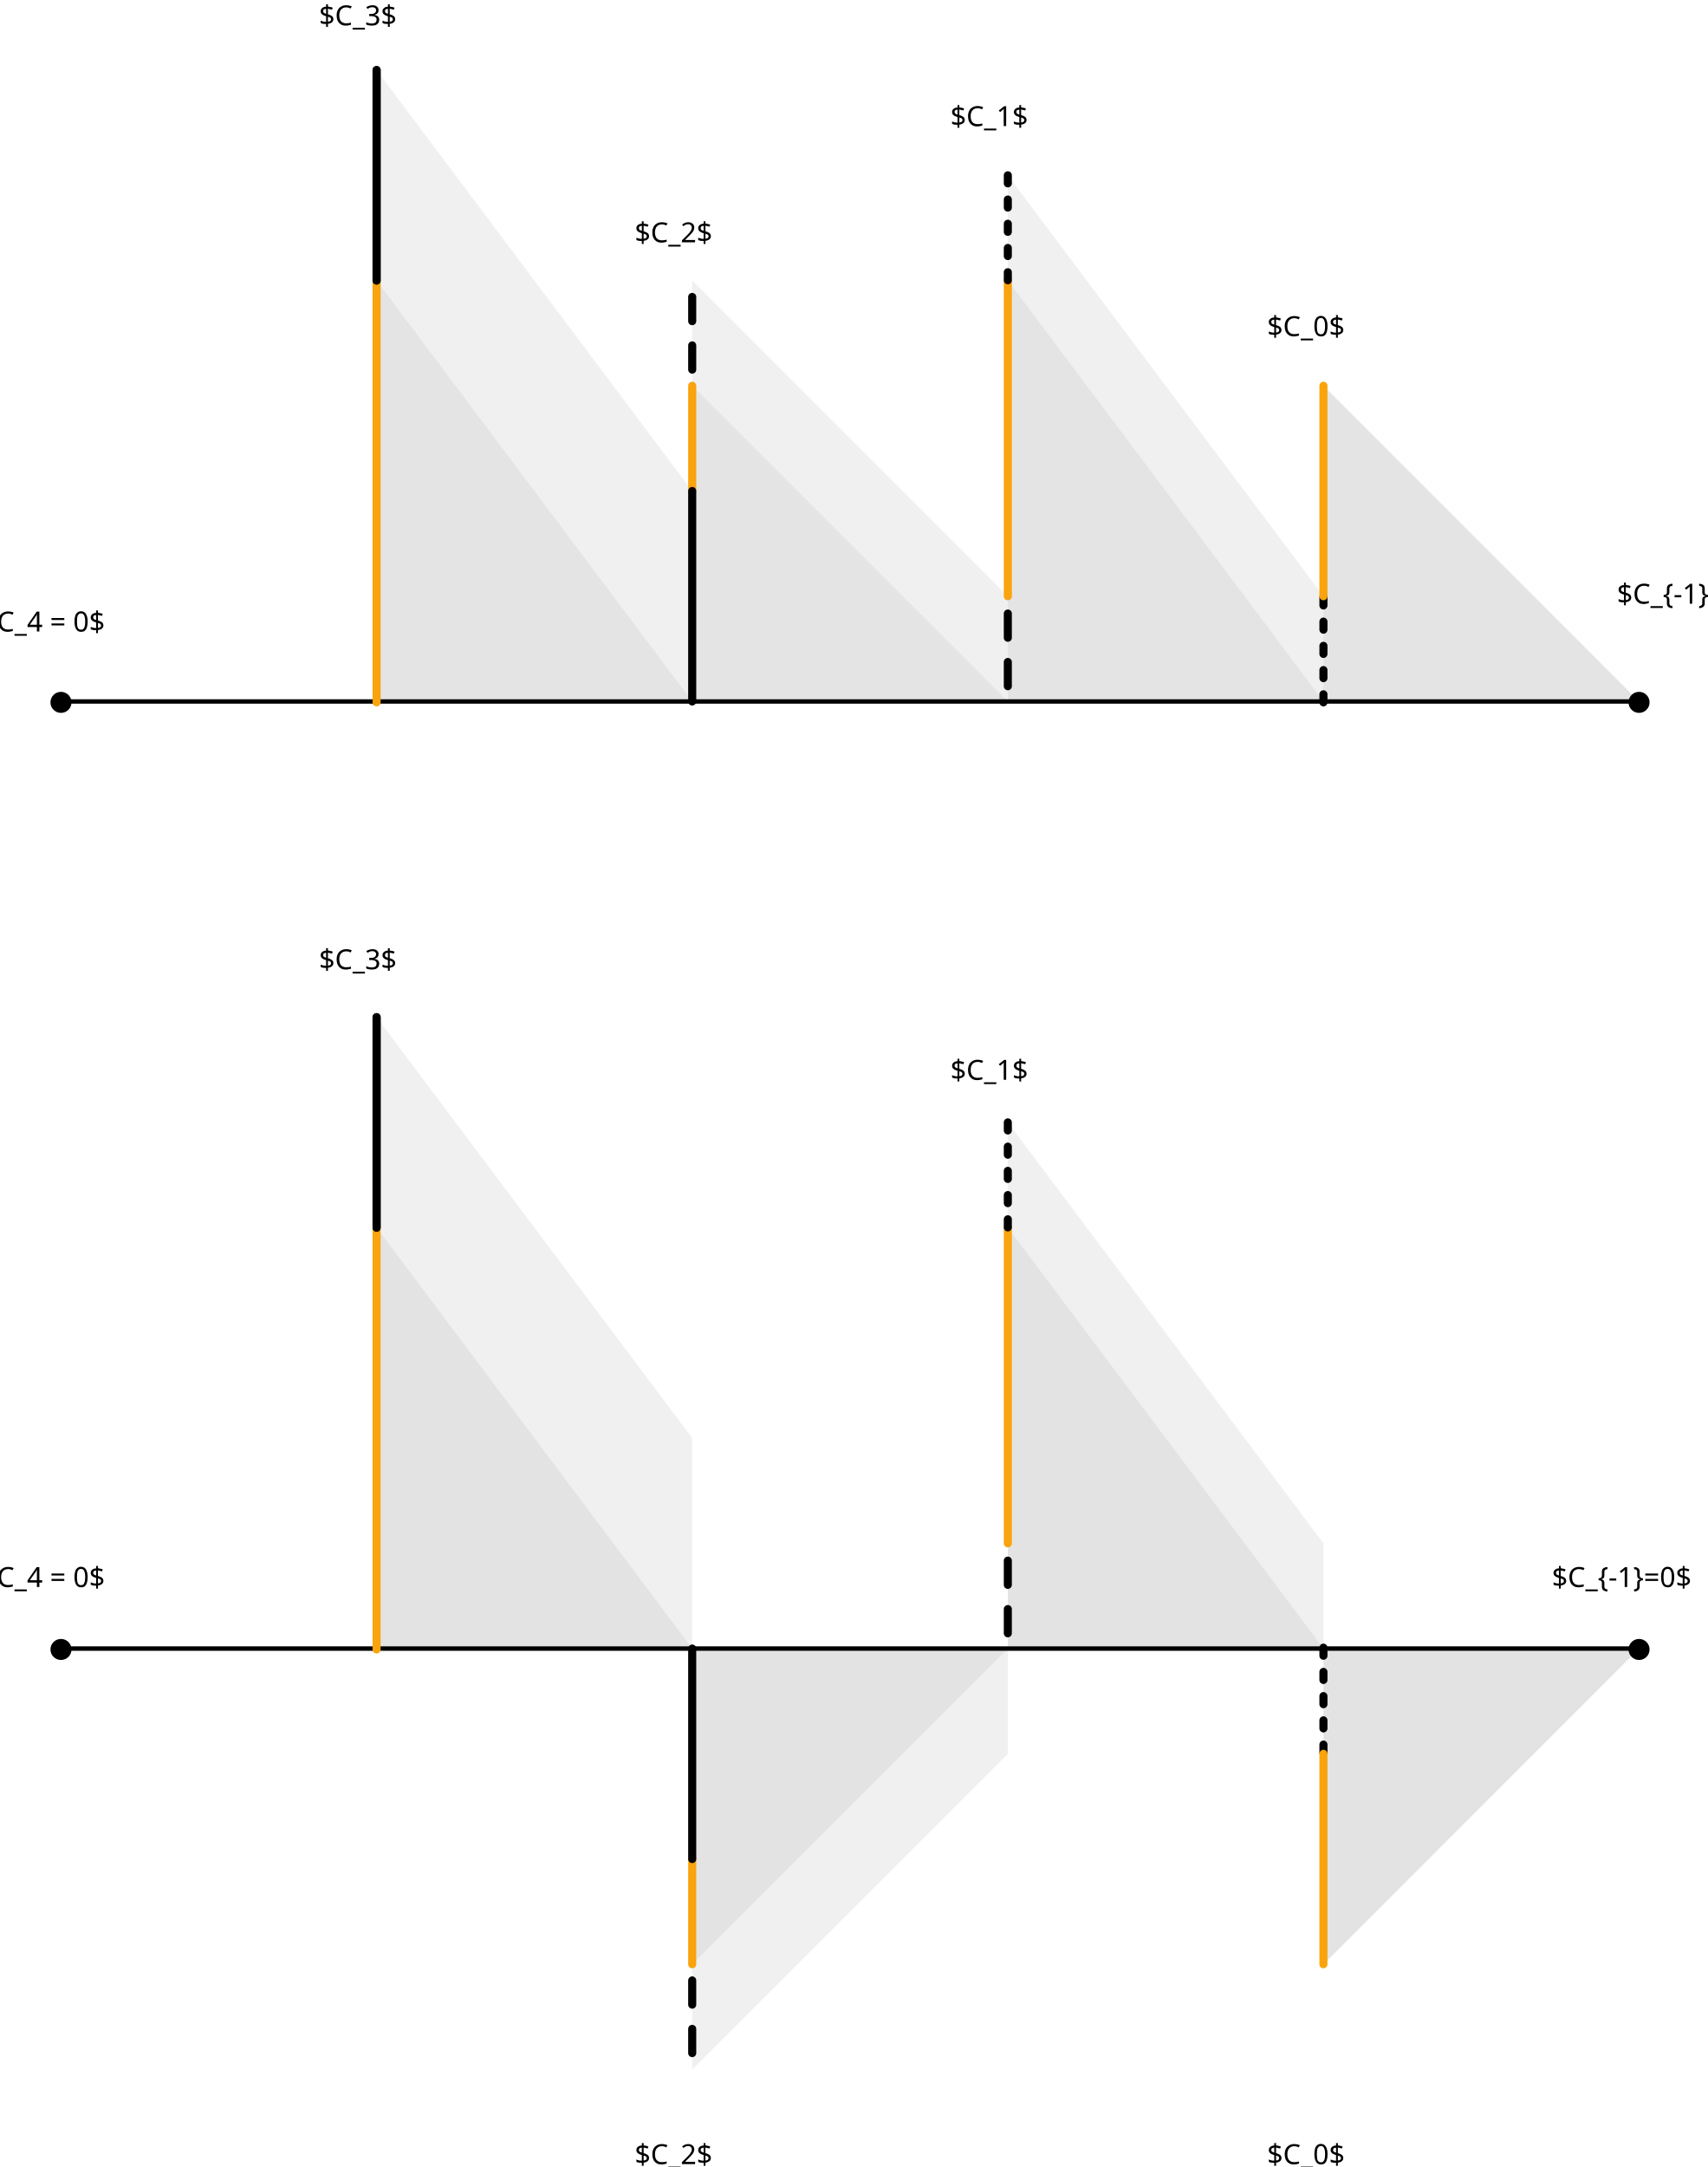
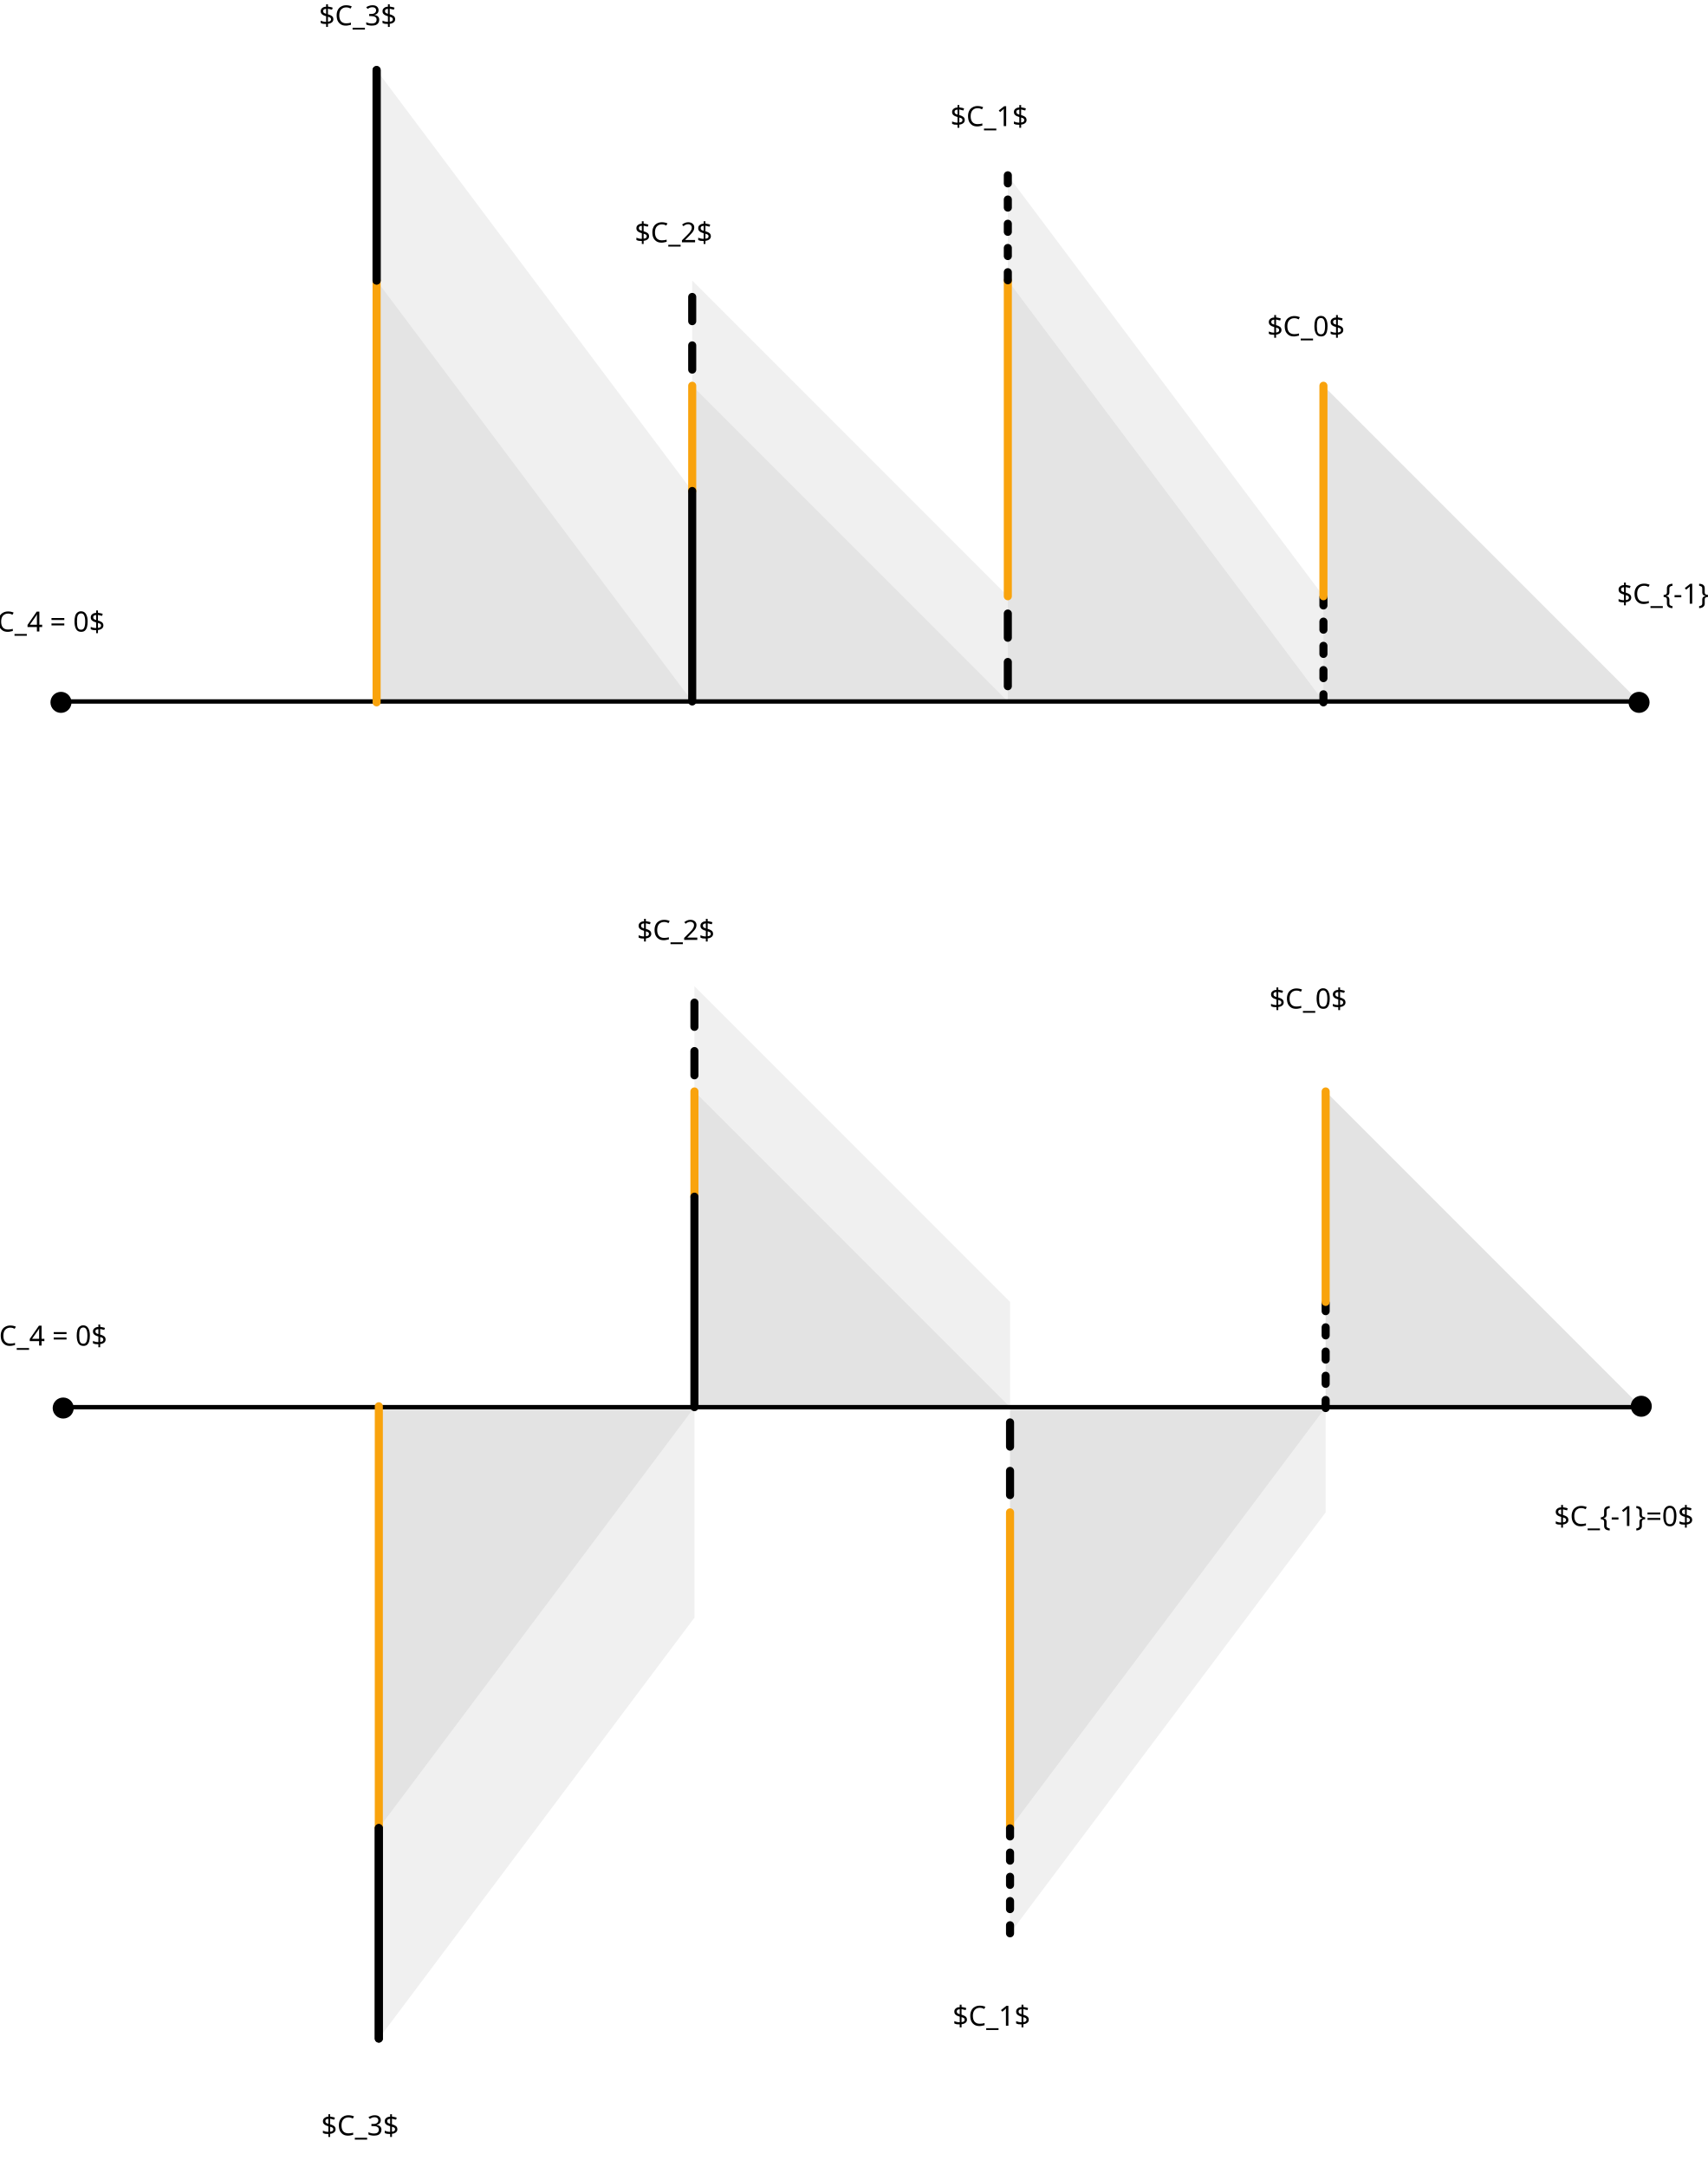
<svg xmlns="http://www.w3.org/2000/svg" width="162.343mm" height="205.924mm" viewBox="0 0 162.343 205.924" version="1.1" id="svg8">
  <defs id="defs2">
    <marker markerWidth="0.911" markerHeight="1.69" style="overflow:visible;stroke:#000000" refX="0" refY="0" orient="auto-start-reverse" id="marker-arrow-0.5308">
      <g id="g1026" transform="scale(2.153529)">
        <path id="path1024" style="fill:none;stroke:#000000;stroke-width:0.6;stroke-linecap:round;stroke-linejoin:round;stroke-miterlimit:10;stroke-dasharray:none;stroke-opacity:1" d="M -1.554,2.072 C -1.425,1.295 0,0.13 0.389,0 0,-0.13 -1.425,-1.295 -1.554,-2.072" />
      </g>
    </marker>
    <marker markerWidth="0.911" markerHeight="1.69" style="overflow:visible;stroke:#000000" refX="0" refY="0" orient="auto-start-reverse" id="marker-arrow-0.5308-3">
      <g id="g1050" transform="scale(2.153529)">
        <path id="path1048" style="fill:none;stroke:#000000;stroke-width:0.6;stroke-linecap:round;stroke-linejoin:round;stroke-miterlimit:10;stroke-dasharray:none;stroke-opacity:1" d="M -1.554,2.072 C -1.425,1.295 0,0.13 0.389,0 0,-0.13 -1.425,-1.295 -1.554,-2.072" />
      </g>
    </marker>
  </defs>
  <g id="layer1" transform="translate(-4.203584,-200.3417)">
    <g id="g1641" style="opacity:0.491">
      <g id="g1615">
        <path style="color:#000000;overflow:visible;opacity:1;vector-effect:none;fill:#000000;fill-opacity:0.12;stroke:none;stroke-width:0.14;stroke-linecap:round;stroke-linejoin:bevel;stroke-miterlimit:4;stroke-dasharray:1.053, 1.053;stroke-dashoffset:0;stroke-opacity:1;marker-start:none;marker-end:none" d="m 40,207 30,40 v 20 h -30 z" id="path1563" />
        <path id="path1605" d="m 40,227 30,40 h -30 z" style="color:#000000;overflow:visible;opacity:1;vector-effect:none;fill:#000000;fill-opacity:0.12;stroke:none;stroke-width:0.14;stroke-linecap:round;stroke-linejoin:bevel;stroke-miterlimit:4;stroke-dasharray:1.053, 1.053;stroke-dashoffset:0;stroke-opacity:1;marker-start:none;marker-end:none" />
      </g>
      <g id="g1619">
        <path style="color:#000000;overflow:visible;opacity:1;vector-effect:none;fill:#000000;fill-opacity:0.12;stroke:none;stroke-width:0.14;stroke-linecap:round;stroke-linejoin:bevel;stroke-miterlimit:4;stroke-dasharray:none;stroke-dashoffset:0;stroke-opacity:1;marker-start:none;marker-end:none" d="m 70,227 30,30 v 10 H 70 Z" id="path1591" />
        <path style="color:#000000;overflow:visible;opacity:1;vector-effect:none;fill:#000000;fill-opacity:0.12;stroke:none;stroke-width:0.14;stroke-linecap:round;stroke-linejoin:bevel;stroke-miterlimit:4;stroke-dasharray:1.053, 1.053;stroke-dashoffset:0;stroke-opacity:1;marker-start:none;marker-end:none" d="m 70,237 30,30 H 70 Z" id="path1607" />
      </g>
      <g id="g1623">
        <path id="path1601" d="m 100,217 30,40 v 10 h -30 z" style="color:#000000;overflow:visible;opacity:1;vector-effect:none;fill:#000000;fill-opacity:0.12;stroke:none;stroke-width:0.14;stroke-linecap:round;stroke-linejoin:bevel;stroke-miterlimit:4;stroke-dasharray:none;stroke-dashoffset:0;stroke-opacity:1;marker-start:none;marker-end:none" />
        <path id="path1609" d="m 100,227 30,40 h -30 z" style="color:#000000;overflow:visible;opacity:1;vector-effect:none;fill:#000000;fill-opacity:0.12;stroke:none;stroke-width:0.14;stroke-linecap:round;stroke-linejoin:bevel;stroke-miterlimit:4;stroke-dasharray:1.053, 1.053;stroke-dashoffset:0;stroke-opacity:1;marker-start:none;marker-end:none" />
      </g>
      <g id="g1627">
        <path style="color:#000000;overflow:visible;opacity:1;vector-effect:none;fill:#000000;fill-opacity:0.12;stroke:none;stroke-width:0.14;stroke-linecap:round;stroke-linejoin:bevel;stroke-miterlimit:4;stroke-dasharray:none;stroke-dashoffset:0;stroke-opacity:1;marker-start:none;marker-end:none" d="m 130,237 30,30 h -30 z" id="path1603" />
        <path style="color:#000000;overflow:visible;opacity:1;vector-effect:none;fill:#000000;fill-opacity:0.12;stroke:none;stroke-width:0.14;stroke-linecap:round;stroke-linejoin:bevel;stroke-miterlimit:4;stroke-dasharray:1.053, 1.053;stroke-dashoffset:0;stroke-opacity:1;marker-start:none;marker-end:none" d="m 130,237 30,30 h -30 z" id="path1611" />
      </g>
    </g>
    <path style="color:#000000;overflow:visible;opacity:1;vector-effect:none;fill:none;fill-opacity:1;stroke:#000000;stroke-width:0.421;stroke-linecap:round;stroke-linejoin:bevel;stroke-miterlimit:4;stroke-dasharray:none;stroke-dashoffset:0;stroke-opacity:1;marker-start:none;marker-end:none" d="M 10,267 H 160" id="path820" />
    <text id="text826" xml:space="preserve" style="font-size:2.646px;font-family:'Iosevka Term';-inkscape-font-specification:'Iosevka Term, Normal';text-align:center;text-anchor:middle;fill:#000000;fill-opacity:1;stroke:none;stroke-width:0.265" y="223.368" x="69.955">
      <tspan id="tspan824" x="69.955" y="223.368" style="text-align:center;text-anchor:middle;stroke-width:0.265">$C_2$</tspan>
    </text>
    <path id="path946" d="m 70,237 v -10" style="color:#000000;overflow:visible;opacity:1;vector-effect:none;fill:none;fill-opacity:1;stroke:#000000;stroke-width:0.767;stroke-linecap:round;stroke-linejoin:bevel;stroke-miterlimit:4;stroke-dasharray:2.302, 2.302;stroke-dashoffset:7.673;stroke-opacity:1;marker-start:none;marker-end:none" />
    <path style="color:#000000;overflow:visible;opacity:1;vector-effect:none;fill:none;fill-opacity:1;stroke:#000000;stroke-width:0.767;stroke-linecap:round;stroke-linejoin:bevel;stroke-miterlimit:4;stroke-dasharray:2.302, 2.302;stroke-dashoffset:7.673;stroke-opacity:1;marker-start:none;marker-end:none" d="m 100,267.085 v -10.085" id="path948" />
    <path id="path950" d="m 130,267.085 v -10.085" style="color:#000000;overflow:visible;opacity:1;vector-effect:none;fill:none;fill-opacity:1;stroke:#000000;stroke-width:0.767;stroke-linecap:round;stroke-linejoin:bevel;stroke-miterlimit:4;stroke-dasharray:0.767, 1.535;stroke-dashoffset:0;stroke-opacity:1;marker-start:none;marker-end:none" />
    <circle id="path952" style="fill:#000000;stroke:none" cx="10" cy="267.085" r="1" />
    <circle id="path954" style="fill:#000000;stroke:none" cx="160" cy="267.085" r="1" />
    <text x="99.964" y="212.326" style="font-size:2.646px;font-family:'Iosevka Term';-inkscape-font-specification:'Iosevka Term, Normal';text-align:center;text-anchor:middle;fill:#000000;fill-opacity:1;stroke:none;stroke-width:0.265" xml:space="preserve" id="text972">
      <tspan style="text-align:center;text-anchor:middle;stroke-width:0.265" y="212.326" x="99.964" id="tspan970">$C_1$</tspan>
    </text>
    <text id="text976" xml:space="preserve" style="font-size:2.646px;font-family:'Iosevka Term';-inkscape-font-specification:'Iosevka Term, Normal';text-align:center;text-anchor:middle;fill:#000000;fill-opacity:1;stroke:none;stroke-width:0.265" y="232.282" x="130.068">
      <tspan id="tspan974" x="130.068" y="232.282" style="text-align:center;text-anchor:middle;stroke-width:0.265">$C_0$</tspan>
    </text>
    <text x="166.258" y="257.707" style="font-size:2.646px;font-family:'Iosevka Term';-inkscape-font-specification:'Iosevka Term, Normal';text-align:center;text-anchor:middle;fill:#000000;fill-opacity:1;stroke:none;stroke-width:0.265" xml:space="preserve" id="text980">
      <tspan style="text-align:center;text-anchor:middle;stroke-width:0.265" y="257.707" x="166.258" id="tspan978">$C_{-1}=0$</tspan>
    </text>
    <text x="39.945" y="202.747" style="font-size:2.646px;font-family:'Iosevka Term';-inkscape-font-specification:'Iosevka Term, Normal';text-align:center;text-anchor:middle;fill:#000000;fill-opacity:1;stroke:none;stroke-width:0.265" xml:space="preserve" id="text984">
      <tspan style="text-align:center;text-anchor:middle;stroke-width:0.265" y="202.747" x="39.945" id="tspan982">$C_3$</tspan>
    </text>
    <text id="text988" xml:space="preserve" style="font-size:2.646px;font-family:'Iosevka Term';-inkscape-font-specification:'Iosevka Term, Normal';text-align:center;text-anchor:middle;fill:#000000;fill-opacity:1;stroke:none;stroke-width:0.265" y="260.353" x="10.011">
      <tspan id="tspan986" x="10.011" y="260.353" style="text-align:center;text-anchor:middle;stroke-width:0.265">$C_4 = 0$</tspan>
    </text>
    <path style="color:#000000;overflow:visible;opacity:1;vector-effect:none;fill:none;fill-opacity:1;stroke:#f9a30d;stroke-width:0.767;stroke-linecap:round;stroke-linejoin:bevel;stroke-miterlimit:4;stroke-dasharray:none;stroke-dashoffset:0;stroke-opacity:1;marker-start:none;marker-end:none" d="m 40,227 v 40.085" id="path990" />
    <path style="color:#000000;overflow:visible;opacity:1;vector-effect:none;fill:none;fill-opacity:1;stroke:#f9a30d;stroke-width:0.767;stroke-linecap:round;stroke-linejoin:bevel;stroke-miterlimit:4;stroke-dasharray:none;stroke-dashoffset:0;stroke-opacity:1;marker-start:none;marker-end:none" d="m 70,237 v 10" id="path1089" />
    <path style="color:#000000;overflow:visible;opacity:1;vector-effect:none;fill:none;fill-opacity:1;stroke:#f9a30d;stroke-width:0.767;stroke-linecap:round;stroke-linejoin:bevel;stroke-miterlimit:4;stroke-dasharray:none;stroke-dashoffset:0;stroke-opacity:1;marker-start:none;marker-end:none" d="m 100,227 v 30" id="path1091" />
    <path style="color:#000000;overflow:visible;opacity:1;vector-effect:none;fill:none;fill-opacity:1;stroke:#f9a30d;stroke-width:0.767;stroke-linecap:round;stroke-linejoin:bevel;stroke-miterlimit:4;stroke-dasharray:none;stroke-dashoffset:0;stroke-opacity:1;marker-start:none;marker-end:none" d="m 130,237 v 20" id="path1093" />
-     <text x="69.955" y="405.993" style="font-size:2.646px;font-family:'Iosevka Term';-inkscape-font-specification:'Iosevka Term, Normal';text-align:center;text-anchor:middle;fill:#000000;fill-opacity:1;stroke:none;stroke-width:0.265" xml:space="preserve" id="text1149">
-       <tspan style="text-align:center;text-anchor:middle;stroke-width:0.265" y="405.993" x="69.955" id="tspan1147">$C_2$</tspan>
+     <text x="70.166" y="289.658" style="font-size:2.646px;font-family:'Iosevka Term';-inkscape-font-specification:'Iosevka Term, Normal';text-align:center;text-anchor:middle;fill:#000000;fill-opacity:1;stroke:none;stroke-width:0.265" xml:space="preserve" id="text1149">
+       <tspan style="text-align:center;text-anchor:middle;stroke-width:0.265" y="289.658" x="70.166" id="tspan1147">$C_2$</tspan>
    </text>
-     <text id="text1179" xml:space="preserve" style="font-size:2.646px;font-family:'Iosevka Term';-inkscape-font-specification:'Iosevka Term, Normal';text-align:center;text-anchor:middle;fill:#000000;fill-opacity:1;stroke:none;stroke-width:0.265" y="302.956" x="99.964">
-       <tspan id="tspan1177" x="99.964" y="302.956" style="text-align:center;text-anchor:middle;stroke-width:0.265">$C_1$</tspan>
+     <text id="text1179" xml:space="preserve" style="font-size:2.646px;font-family:'Iosevka Term';-inkscape-font-specification:'Iosevka Term, Normal';text-align:center;text-anchor:middle;fill:#000000;fill-opacity:1;stroke:none;stroke-width:0.265" y="392.839" x="100.175">
+       <tspan id="tspan1177" x="100.175" y="392.839" style="text-align:center;text-anchor:middle;stroke-width:0.265">$C_1$</tspan>
    </text>
-     <text x="130.068" y="405.993" style="font-size:2.646px;font-family:'Iosevka Term';-inkscape-font-specification:'Iosevka Term, Normal';text-align:center;text-anchor:middle;fill:#000000;fill-opacity:1;stroke:none;stroke-width:0.265" xml:space="preserve" id="text1183">
-       <tspan style="text-align:center;text-anchor:middle;stroke-width:0.265" y="405.993" x="130.068" id="tspan1181">$C_0$</tspan>
+     <text x="130.279" y="296.177" style="font-size:2.646px;font-family:'Iosevka Term';-inkscape-font-specification:'Iosevka Term, Normal';text-align:center;text-anchor:middle;fill:#000000;fill-opacity:1;stroke:none;stroke-width:0.265" xml:space="preserve" id="text1183">
+       <tspan style="text-align:center;text-anchor:middle;stroke-width:0.265" y="296.177" x="130.279" id="tspan1181">$C_0$</tspan>
    </text>
-     <text id="text1187" xml:space="preserve" style="font-size:2.646px;font-family:'Iosevka Term';-inkscape-font-specification:'Iosevka Term, Normal';text-align:center;text-anchor:middle;fill:#000000;fill-opacity:1;stroke:none;stroke-width:0.265" y="351.148" x="160.077">
-       <tspan id="tspan1185" x="160.077" y="351.148" style="text-align:center;text-anchor:middle;stroke-width:0.265">$C_{-1}=0$</tspan>
+     <text id="text1187" xml:space="preserve" style="font-size:2.646px;font-family:'Iosevka Term';-inkscape-font-specification:'Iosevka Term, Normal';text-align:center;text-anchor:middle;fill:#000000;fill-opacity:1;stroke:none;stroke-width:0.265" y="345.353" x="160.288">
+       <tspan id="tspan1185" x="160.288" y="345.353" style="text-align:center;text-anchor:middle;stroke-width:0.265">$C_{-1}=0$</tspan>
    </text>
-     <text id="text1191" xml:space="preserve" style="font-size:2.646px;font-family:'Iosevka Term';-inkscape-font-specification:'Iosevka Term, Normal';text-align:center;text-anchor:middle;fill:#000000;fill-opacity:1;stroke:none;stroke-width:0.265" y="292.446" x="39.945">
-       <tspan id="tspan1189" x="39.945" y="292.446" style="text-align:center;text-anchor:middle;stroke-width:0.265">$C_3$</tspan>
+     <text id="text1191" xml:space="preserve" style="font-size:2.646px;font-family:'Iosevka Term';-inkscape-font-specification:'Iosevka Term, Normal';text-align:center;text-anchor:middle;fill:#000000;fill-opacity:1;stroke:none;stroke-width:0.265" y="403.256" x="40.156">
+       <tspan id="tspan1189" x="40.156" y="403.256" style="text-align:center;text-anchor:middle;stroke-width:0.265">$C_3$</tspan>
    </text>
-     <text x="10.011" y="351.148" style="font-size:2.646px;font-family:'Iosevka Term';-inkscape-font-specification:'Iosevka Term, Normal';text-align:center;text-anchor:middle;fill:#000000;fill-opacity:1;stroke:none;stroke-width:0.265" xml:space="preserve" id="text1195">
-       <tspan style="text-align:center;text-anchor:middle;stroke-width:0.265" y="351.148" x="10.011" id="tspan1193">$C_4 = 0$</tspan>
+     <text x="10.222" y="328.208" style="font-size:2.646px;font-family:'Iosevka Term';-inkscape-font-specification:'Iosevka Term, Normal';text-align:center;text-anchor:middle;fill:#000000;fill-opacity:1;stroke:none;stroke-width:0.265" xml:space="preserve" id="text1195">
+       <tspan style="text-align:center;text-anchor:middle;stroke-width:0.265" y="328.208" x="10.222" id="tspan1193">$C_4 = 0$</tspan>
    </text>
    <path style="color:#000000;overflow:visible;opacity:1;vector-effect:none;fill:none;fill-opacity:1;stroke:#000000;stroke-width:0.767;stroke-linecap:round;stroke-linejoin:bevel;stroke-miterlimit:4;stroke-dasharray:none;stroke-dashoffset:0;stroke-opacity:1;marker-start:none;marker-end:none" d="m 40,227 v -20" id="path1333" />
    <path id="path1359" d="m 40,227 v -20" style="color:#000000;overflow:visible;opacity:1;vector-effect:none;fill:none;fill-opacity:1;stroke:#000000;stroke-width:0.767;stroke-linecap:round;stroke-linejoin:bevel;stroke-miterlimit:4;stroke-dasharray:none;stroke-dashoffset:0;stroke-opacity:1;marker-start:none;marker-end:none" />
    <path id="path1359-7" d="m 70,267 v -20" style="color:#000000;overflow:visible;opacity:1;vector-effect:none;fill:none;fill-opacity:1;stroke:#000000;stroke-width:0.767;stroke-linecap:round;stroke-linejoin:bevel;stroke-miterlimit:4;stroke-dasharray:none;stroke-dashoffset:0;stroke-opacity:1;marker-start:none;marker-end:none" />
    <path style="color:#000000;overflow:visible;opacity:1;vector-effect:none;fill:none;fill-opacity:1;stroke:#000000;stroke-width:0.767;stroke-linecap:round;stroke-linejoin:bevel;stroke-miterlimit:4;stroke-dasharray:0.767, 1.535;stroke-dashoffset:0;stroke-opacity:1;marker-start:none;marker-end:none" d="m 100,217 v 10" id="path1441" />
-     <g id="g1690" transform="translate(0,89.99999)" style="opacity:0.503">
-       <path style="color:#000000;overflow:visible;opacity:1;vector-effect:none;fill:#000000;fill-opacity:0.12;stroke:none;stroke-width:0.14;stroke-linecap:round;stroke-linejoin:bevel;stroke-miterlimit:4;stroke-dasharray:1.053, 1.053;stroke-dashoffset:0;stroke-opacity:1;marker-start:none;marker-end:none" d="m 40,207 30,40 v 20 h -30 z" id="path1686" />
-       <path id="path1688" d="m 40,227 30,40 h -30 z" style="color:#000000;overflow:visible;opacity:1;vector-effect:none;fill:#000000;fill-opacity:0.12;stroke:none;stroke-width:0.14;stroke-linecap:round;stroke-linejoin:bevel;stroke-miterlimit:4;stroke-dasharray:1.053, 1.053;stroke-dashoffset:0;stroke-opacity:1;marker-start:none;marker-end:none" />
+     <path id="path1712" d="M 10.211,334.06 H 160.211" style="color:#000000;overflow:visible;opacity:1;vector-effect:none;fill:none;fill-opacity:1;stroke:#000000;stroke-width:0.421;stroke-linecap:round;stroke-linejoin:bevel;stroke-miterlimit:4;stroke-dasharray:none;stroke-dashoffset:0;stroke-opacity:1;marker-start:none;marker-end:none" />
+     <circle r="1" cy="334.144" cx="10.211" style="fill:#000000;stroke:none" id="circle1720" />
+     <g id="g946" transform="matrix(1,0,0,-1,0.2109733,691.0599)">
+       <g style="opacity:0.503" transform="matrix(1,0,0,-1,0,624)" id="g1708">
+         <path id="path1704" d="m 130,237 30,30 h -30 z" style="color:#000000;overflow:visible;opacity:1;vector-effect:none;fill:#000000;fill-opacity:0.12;stroke:none;stroke-width:0.14;stroke-linecap:round;stroke-linejoin:bevel;stroke-miterlimit:4;stroke-dasharray:none;stroke-dashoffset:0;stroke-opacity:1;marker-start:none;marker-end:none" />
+         <path id="path1706" d="m 130,237 30,30 h -30 z" style="color:#000000;overflow:visible;opacity:1;vector-effect:none;fill:#000000;fill-opacity:0.12;stroke:none;stroke-width:0.14;stroke-linecap:round;stroke-linejoin:bevel;stroke-miterlimit:4;stroke-dasharray:1.053, 1.053;stroke-dashoffset:0;stroke-opacity:1;marker-start:none;marker-end:none" />
+       </g>
+       <path id="path1718" d="M 130,356.915 V 367" style="color:#000000;overflow:visible;opacity:1;vector-effect:none;fill:none;fill-opacity:1;stroke:#000000;stroke-width:0.767;stroke-linecap:round;stroke-linejoin:bevel;stroke-miterlimit:4;stroke-dasharray:0.767, 1.535;stroke-dashoffset:0;stroke-opacity:1;marker-start:none;marker-end:none" />
+       <circle id="circle1722" style="fill:#000000;stroke:none" cx="160" cy="357.085" r="1" />
+       <path style="color:#000000;overflow:visible;opacity:1;vector-effect:none;fill:none;fill-opacity:1;stroke:#f9a30d;stroke-width:0.767;stroke-linecap:round;stroke-linejoin:bevel;stroke-miterlimit:4;stroke-dasharray:none;stroke-dashoffset:0;stroke-opacity:1;marker-start:none;marker-end:none" d="m 130,387 v -20" id="path1730" />
    </g>
-     <g id="g1696" transform="matrix(1,0,0,-1,0,624)" style="opacity:0.503">
-       <path style="color:#000000;overflow:visible;opacity:1;vector-effect:none;fill:#000000;fill-opacity:0.12;stroke:none;stroke-width:0.14;stroke-linecap:round;stroke-linejoin:bevel;stroke-miterlimit:4;stroke-dasharray:none;stroke-dashoffset:0;stroke-opacity:1;marker-start:none;marker-end:none" d="m 70,227 30,30 v 10 H 70 Z" id="path1692" />
-       <path style="color:#000000;overflow:visible;opacity:1;vector-effect:none;fill:#000000;fill-opacity:0.12;stroke:none;stroke-width:0.14;stroke-linecap:round;stroke-linejoin:bevel;stroke-miterlimit:4;stroke-dasharray:1.053, 1.053;stroke-dashoffset:0;stroke-opacity:1;marker-start:none;marker-end:none" d="m 70,237 30,30 H 70 Z" id="path1694" />
+     <g id="g922" transform="matrix(1,0,0,-1,0.2109733,691.0598)">
+       <g style="opacity:0.503" transform="translate(0,89.99999)" id="g1690">
+         <path id="path1686" d="m 40,207 30,40 v 20 h -30 z" style="color:#000000;overflow:visible;opacity:1;vector-effect:none;fill:#000000;fill-opacity:0.12;stroke:none;stroke-width:0.14;stroke-linecap:round;stroke-linejoin:bevel;stroke-miterlimit:4;stroke-dasharray:1.053, 1.053;stroke-dashoffset:0;stroke-opacity:1;marker-start:none;marker-end:none" />
+         <path style="color:#000000;overflow:visible;opacity:1;vector-effect:none;fill:#000000;fill-opacity:0.12;stroke:none;stroke-width:0.14;stroke-linecap:round;stroke-linejoin:bevel;stroke-miterlimit:4;stroke-dasharray:1.053, 1.053;stroke-dashoffset:0;stroke-opacity:1;marker-start:none;marker-end:none" d="m 40,227 30,40 h -30 z" id="path1688" />
+       </g>
+       <path style="color:#000000;overflow:visible;opacity:1;vector-effect:none;fill:none;fill-opacity:1;stroke:#f9a30d;stroke-width:0.767;stroke-linecap:round;stroke-linejoin:bevel;stroke-miterlimit:4;stroke-dasharray:none;stroke-dashoffset:0;stroke-opacity:1;marker-start:none;marker-end:none" d="m 40,317 v 40.085" id="path1724" />
+       <path style="color:#000000;overflow:visible;opacity:1;vector-effect:none;fill:none;fill-opacity:1;stroke:#000000;stroke-width:0.767;stroke-linecap:round;stroke-linejoin:bevel;stroke-miterlimit:4;stroke-dasharray:none;stroke-dashoffset:0;stroke-opacity:1;marker-start:none;marker-end:none" d="m 40,317 v -20" id="path1732" />
+       <path id="path1734" d="m 40,317 v -20" style="color:#000000;overflow:visible;opacity:1;vector-effect:none;fill:none;fill-opacity:1;stroke:#000000;stroke-width:0.767;stroke-linecap:round;stroke-linejoin:bevel;stroke-miterlimit:4;stroke-dasharray:none;stroke-dashoffset:0;stroke-opacity:1;marker-start:none;marker-end:none" />
    </g>
-     <g id="g1702" transform="translate(0,89.99999)" style="opacity:0.503">
-       <path id="path1698" d="m 100,217 30,40 v 10 h -30 z" style="color:#000000;overflow:visible;opacity:1;vector-effect:none;fill:#000000;fill-opacity:0.12;stroke:none;stroke-width:0.14;stroke-linecap:round;stroke-linejoin:bevel;stroke-miterlimit:4;stroke-dasharray:none;stroke-dashoffset:0;stroke-opacity:1;marker-start:none;marker-end:none" />
-       <path id="path1700" d="m 100,227 30,40 h -30 z" style="color:#000000;overflow:visible;opacity:1;vector-effect:none;fill:#000000;fill-opacity:0.12;stroke:none;stroke-width:0.14;stroke-linecap:round;stroke-linejoin:bevel;stroke-miterlimit:4;stroke-dasharray:1.053, 1.053;stroke-dashoffset:0;stroke-opacity:1;marker-start:none;marker-end:none" />
+     <g id="g931" transform="matrix(1,0,0,-1,0.2109733,691.0599)">
+       <g style="opacity:0.503" transform="matrix(1,0,0,-1,0,624)" id="g1696">
+         <path id="path1692" d="m 70,227 30,30 v 10 H 70 Z" style="color:#000000;overflow:visible;opacity:1;vector-effect:none;fill:#000000;fill-opacity:0.12;stroke:none;stroke-width:0.14;stroke-linecap:round;stroke-linejoin:bevel;stroke-miterlimit:4;stroke-dasharray:none;stroke-dashoffset:0;stroke-opacity:1;marker-start:none;marker-end:none" />
+         <path id="path1694" d="m 70,237 30,30 H 70 Z" style="color:#000000;overflow:visible;opacity:1;vector-effect:none;fill:#000000;fill-opacity:0.12;stroke:none;stroke-width:0.14;stroke-linecap:round;stroke-linejoin:bevel;stroke-miterlimit:4;stroke-dasharray:1.053, 1.053;stroke-dashoffset:0;stroke-opacity:1;marker-start:none;marker-end:none" />
+       </g>
+       <path id="path1714" d="m 70,387 v 10" style="color:#000000;overflow:visible;opacity:1;vector-effect:none;fill:none;fill-opacity:1;stroke:#000000;stroke-width:0.767;stroke-linecap:round;stroke-linejoin:bevel;stroke-miterlimit:4;stroke-dasharray:2.302, 2.302;stroke-dashoffset:7.673;stroke-opacity:1;marker-start:none;marker-end:none" />
+       <path style="color:#000000;overflow:visible;opacity:1;vector-effect:none;fill:none;fill-opacity:1;stroke:#000000;stroke-width:0.767;stroke-linecap:round;stroke-linejoin:bevel;stroke-miterlimit:4;stroke-dasharray:2.302, 2.302;stroke-dashoffset:7.673;stroke-opacity:1;marker-start:none;marker-end:none" d="m 100,357.085 v -10.085" id="path1716" />
+       <path style="color:#000000;overflow:visible;opacity:1;vector-effect:none;fill:none;fill-opacity:1;stroke:#f9a30d;stroke-width:0.767;stroke-linecap:round;stroke-linejoin:bevel;stroke-miterlimit:4;stroke-dasharray:none;stroke-dashoffset:0;stroke-opacity:1;marker-start:none;marker-end:none" d="m 70,387 v -10" id="path1726" />
+       <path id="path1736" d="m 70,357 v 20" style="color:#000000;overflow:visible;opacity:1;vector-effect:none;fill:none;fill-opacity:1;stroke:#000000;stroke-width:0.767;stroke-linecap:round;stroke-linejoin:bevel;stroke-miterlimit:4;stroke-dasharray:none;stroke-dashoffset:0;stroke-opacity:1;marker-start:none;marker-end:none" />
    </g>
-     <g id="g1708" transform="matrix(1,0,0,-1,0,624)" style="opacity:0.503">
-       <path style="color:#000000;overflow:visible;opacity:1;vector-effect:none;fill:#000000;fill-opacity:0.12;stroke:none;stroke-width:0.14;stroke-linecap:round;stroke-linejoin:bevel;stroke-miterlimit:4;stroke-dasharray:none;stroke-dashoffset:0;stroke-opacity:1;marker-start:none;marker-end:none" d="m 130,237 30,30 h -30 z" id="path1704" />
-       <path style="color:#000000;overflow:visible;opacity:1;vector-effect:none;fill:#000000;fill-opacity:0.12;stroke:none;stroke-width:0.14;stroke-linecap:round;stroke-linejoin:bevel;stroke-miterlimit:4;stroke-dasharray:1.053, 1.053;stroke-dashoffset:0;stroke-opacity:1;marker-start:none;marker-end:none" d="m 130,237 30,30 h -30 z" id="path1706" />
+     <g id="g938" transform="matrix(1,0,0,-1,0.2109733,691.0598)">
+       <g style="opacity:0.503" transform="translate(0,89.99999)" id="g1702">
+         <path style="color:#000000;overflow:visible;opacity:1;vector-effect:none;fill:#000000;fill-opacity:0.12;stroke:none;stroke-width:0.14;stroke-linecap:round;stroke-linejoin:bevel;stroke-miterlimit:4;stroke-dasharray:none;stroke-dashoffset:0;stroke-opacity:1;marker-start:none;marker-end:none" d="m 100,217 30,40 v 10 h -30 z" id="path1698" />
+         <path style="color:#000000;overflow:visible;opacity:1;vector-effect:none;fill:#000000;fill-opacity:0.12;stroke:none;stroke-width:0.14;stroke-linecap:round;stroke-linejoin:bevel;stroke-miterlimit:4;stroke-dasharray:1.053, 1.053;stroke-dashoffset:0;stroke-opacity:1;marker-start:none;marker-end:none" d="m 100,227 30,40 h -30 z" id="path1700" />
+       </g>
+       <path style="color:#000000;overflow:visible;opacity:1;vector-effect:none;fill:none;fill-opacity:1;stroke:#f9a30d;stroke-width:0.767;stroke-linecap:round;stroke-linejoin:bevel;stroke-miterlimit:4;stroke-dasharray:none;stroke-dashoffset:0;stroke-opacity:1;marker-start:none;marker-end:none" d="m 100,317 v 30" id="path1728" />
+       <path style="color:#000000;overflow:visible;opacity:1;vector-effect:none;fill:none;fill-opacity:1;stroke:#000000;stroke-width:0.767;stroke-linecap:round;stroke-linejoin:bevel;stroke-miterlimit:4;stroke-dasharray:0.767, 1.535;stroke-dashoffset:0;stroke-opacity:1;marker-start:none;marker-end:none" d="m 100,307 v 10" id="path1738" />
    </g>
-     <path id="path1712" d="M 10,357 H 160" style="color:#000000;overflow:visible;opacity:1;vector-effect:none;fill:none;fill-opacity:1;stroke:#000000;stroke-width:0.421;stroke-linecap:round;stroke-linejoin:bevel;stroke-miterlimit:4;stroke-dasharray:none;stroke-dashoffset:0;stroke-opacity:1;marker-start:none;marker-end:none" />
-     <path style="color:#000000;overflow:visible;opacity:1;vector-effect:none;fill:none;fill-opacity:1;stroke:#000000;stroke-width:0.767;stroke-linecap:round;stroke-linejoin:bevel;stroke-miterlimit:4;stroke-dasharray:2.302, 2.302;stroke-dashoffset:7.673;stroke-opacity:1;marker-start:none;marker-end:none" d="m 70,387 v 10" id="path1714" />
-     <path id="path1716" d="m 100,357.085 v -10.085" style="color:#000000;overflow:visible;opacity:1;vector-effect:none;fill:none;fill-opacity:1;stroke:#000000;stroke-width:0.767;stroke-linecap:round;stroke-linejoin:bevel;stroke-miterlimit:4;stroke-dasharray:2.302, 2.302;stroke-dashoffset:7.673;stroke-opacity:1;marker-start:none;marker-end:none" />
-     <path style="color:#000000;overflow:visible;opacity:1;vector-effect:none;fill:none;fill-opacity:1;stroke:#000000;stroke-width:0.767;stroke-linecap:round;stroke-linejoin:bevel;stroke-miterlimit:4;stroke-dasharray:0.767, 1.535;stroke-dashoffset:0;stroke-opacity:1;marker-start:none;marker-end:none" d="M 130,356.915 V 367" id="path1718" />
-     <circle r="1" cy="357.085" cx="10" style="fill:#000000;stroke:none" id="circle1720" />
-     <circle r="1" cy="357.085" cx="160" style="fill:#000000;stroke:none" id="circle1722" />
-     <path id="path1724" d="m 40,317 v 40.085" style="color:#000000;overflow:visible;opacity:1;vector-effect:none;fill:none;fill-opacity:1;stroke:#f9a30d;stroke-width:0.767;stroke-linecap:round;stroke-linejoin:bevel;stroke-miterlimit:4;stroke-dasharray:none;stroke-dashoffset:0;stroke-opacity:1;marker-start:none;marker-end:none" />
-     <path id="path1726" d="m 70,387 v -10" style="color:#000000;overflow:visible;opacity:1;vector-effect:none;fill:none;fill-opacity:1;stroke:#f9a30d;stroke-width:0.767;stroke-linecap:round;stroke-linejoin:bevel;stroke-miterlimit:4;stroke-dasharray:none;stroke-dashoffset:0;stroke-opacity:1;marker-start:none;marker-end:none" />
-     <path id="path1728" d="m 100,317 v 30" style="color:#000000;overflow:visible;opacity:1;vector-effect:none;fill:none;fill-opacity:1;stroke:#f9a30d;stroke-width:0.767;stroke-linecap:round;stroke-linejoin:bevel;stroke-miterlimit:4;stroke-dasharray:none;stroke-dashoffset:0;stroke-opacity:1;marker-start:none;marker-end:none" />
-     <path id="path1730" d="m 130,387 v -20" style="color:#000000;overflow:visible;opacity:1;vector-effect:none;fill:none;fill-opacity:1;stroke:#f9a30d;stroke-width:0.767;stroke-linecap:round;stroke-linejoin:bevel;stroke-miterlimit:4;stroke-dasharray:none;stroke-dashoffset:0;stroke-opacity:1;marker-start:none;marker-end:none" />
-     <path id="path1732" d="m 40,317 v -20" style="color:#000000;overflow:visible;opacity:1;vector-effect:none;fill:none;fill-opacity:1;stroke:#000000;stroke-width:0.767;stroke-linecap:round;stroke-linejoin:bevel;stroke-miterlimit:4;stroke-dasharray:none;stroke-dashoffset:0;stroke-opacity:1;marker-start:none;marker-end:none" />
-     <path style="color:#000000;overflow:visible;opacity:1;vector-effect:none;fill:none;fill-opacity:1;stroke:#000000;stroke-width:0.767;stroke-linecap:round;stroke-linejoin:bevel;stroke-miterlimit:4;stroke-dasharray:none;stroke-dashoffset:0;stroke-opacity:1;marker-start:none;marker-end:none" d="m 40,317 v -20" id="path1734" />
-     <path style="color:#000000;overflow:visible;opacity:1;vector-effect:none;fill:none;fill-opacity:1;stroke:#000000;stroke-width:0.767;stroke-linecap:round;stroke-linejoin:bevel;stroke-miterlimit:4;stroke-dasharray:none;stroke-dashoffset:0;stroke-opacity:1;marker-start:none;marker-end:none" d="m 70,357 v 20" id="path1736" />
-     <path id="path1738" d="m 100,307 v 10" style="color:#000000;overflow:visible;opacity:1;vector-effect:none;fill:none;fill-opacity:1;stroke:#000000;stroke-width:0.767;stroke-linecap:round;stroke-linejoin:bevel;stroke-miterlimit:4;stroke-dasharray:0.767, 1.535;stroke-dashoffset:0;stroke-opacity:1;marker-start:none;marker-end:none" />
  </g>
</svg>
